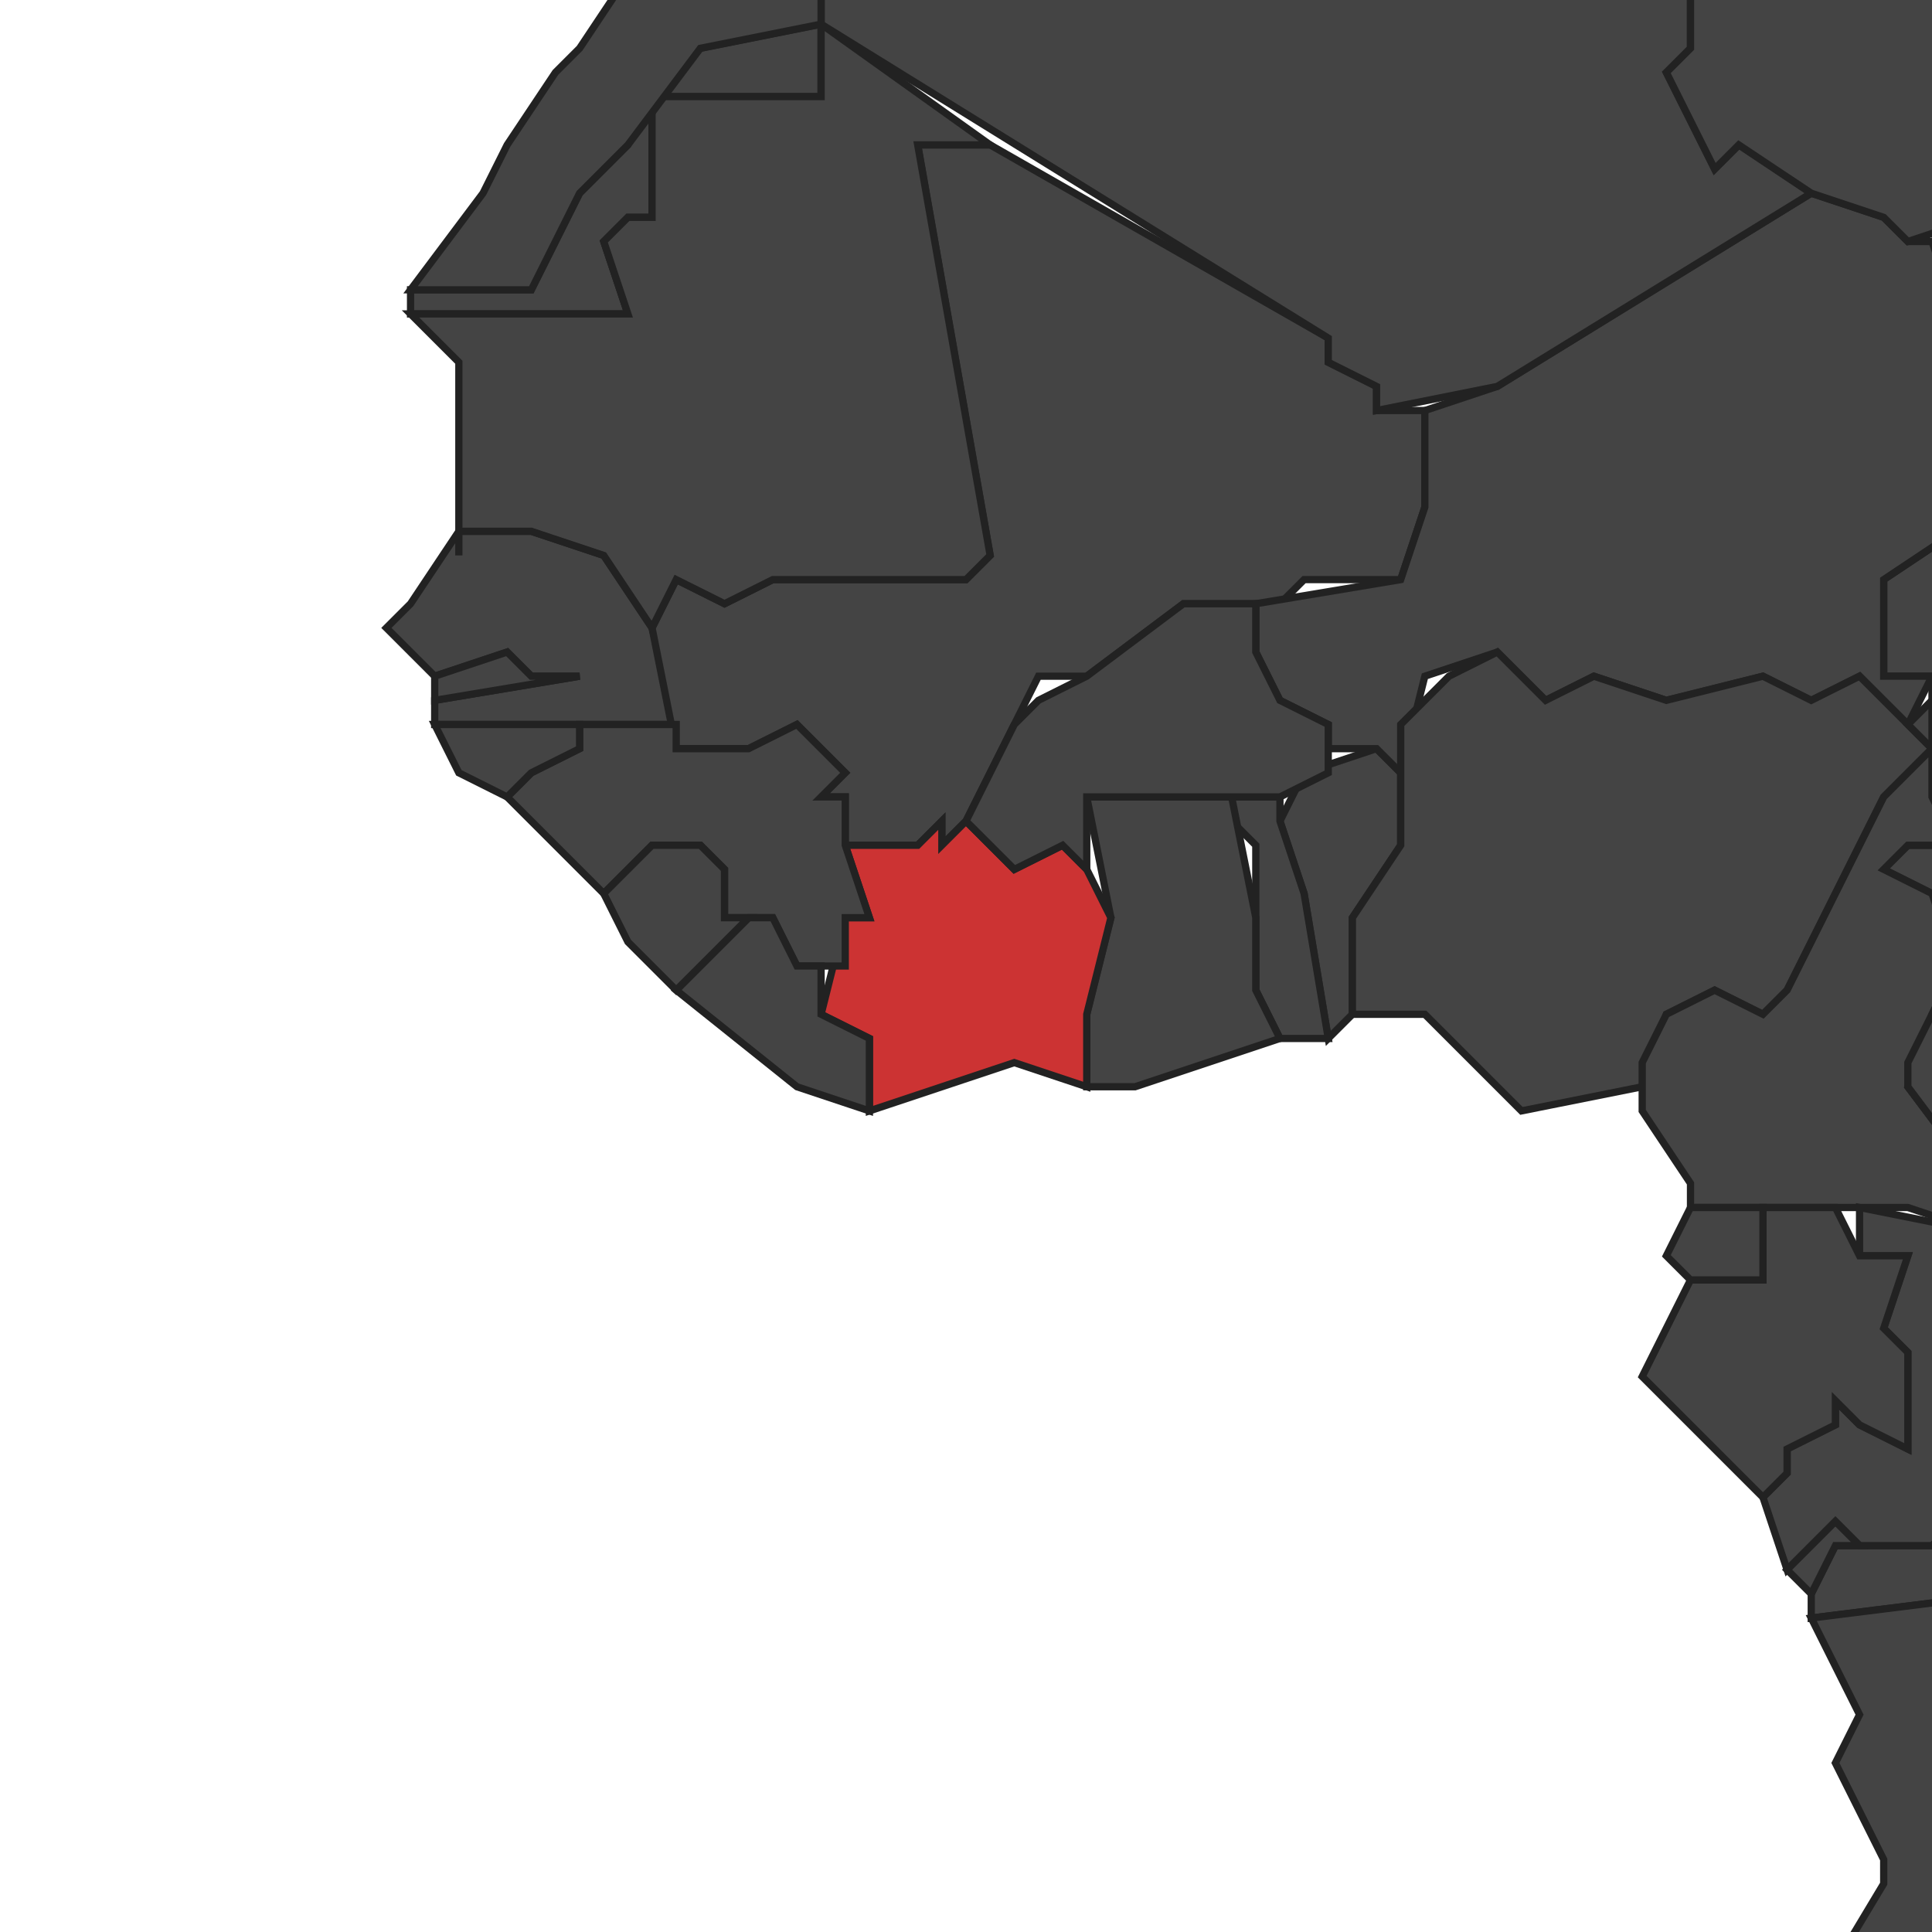
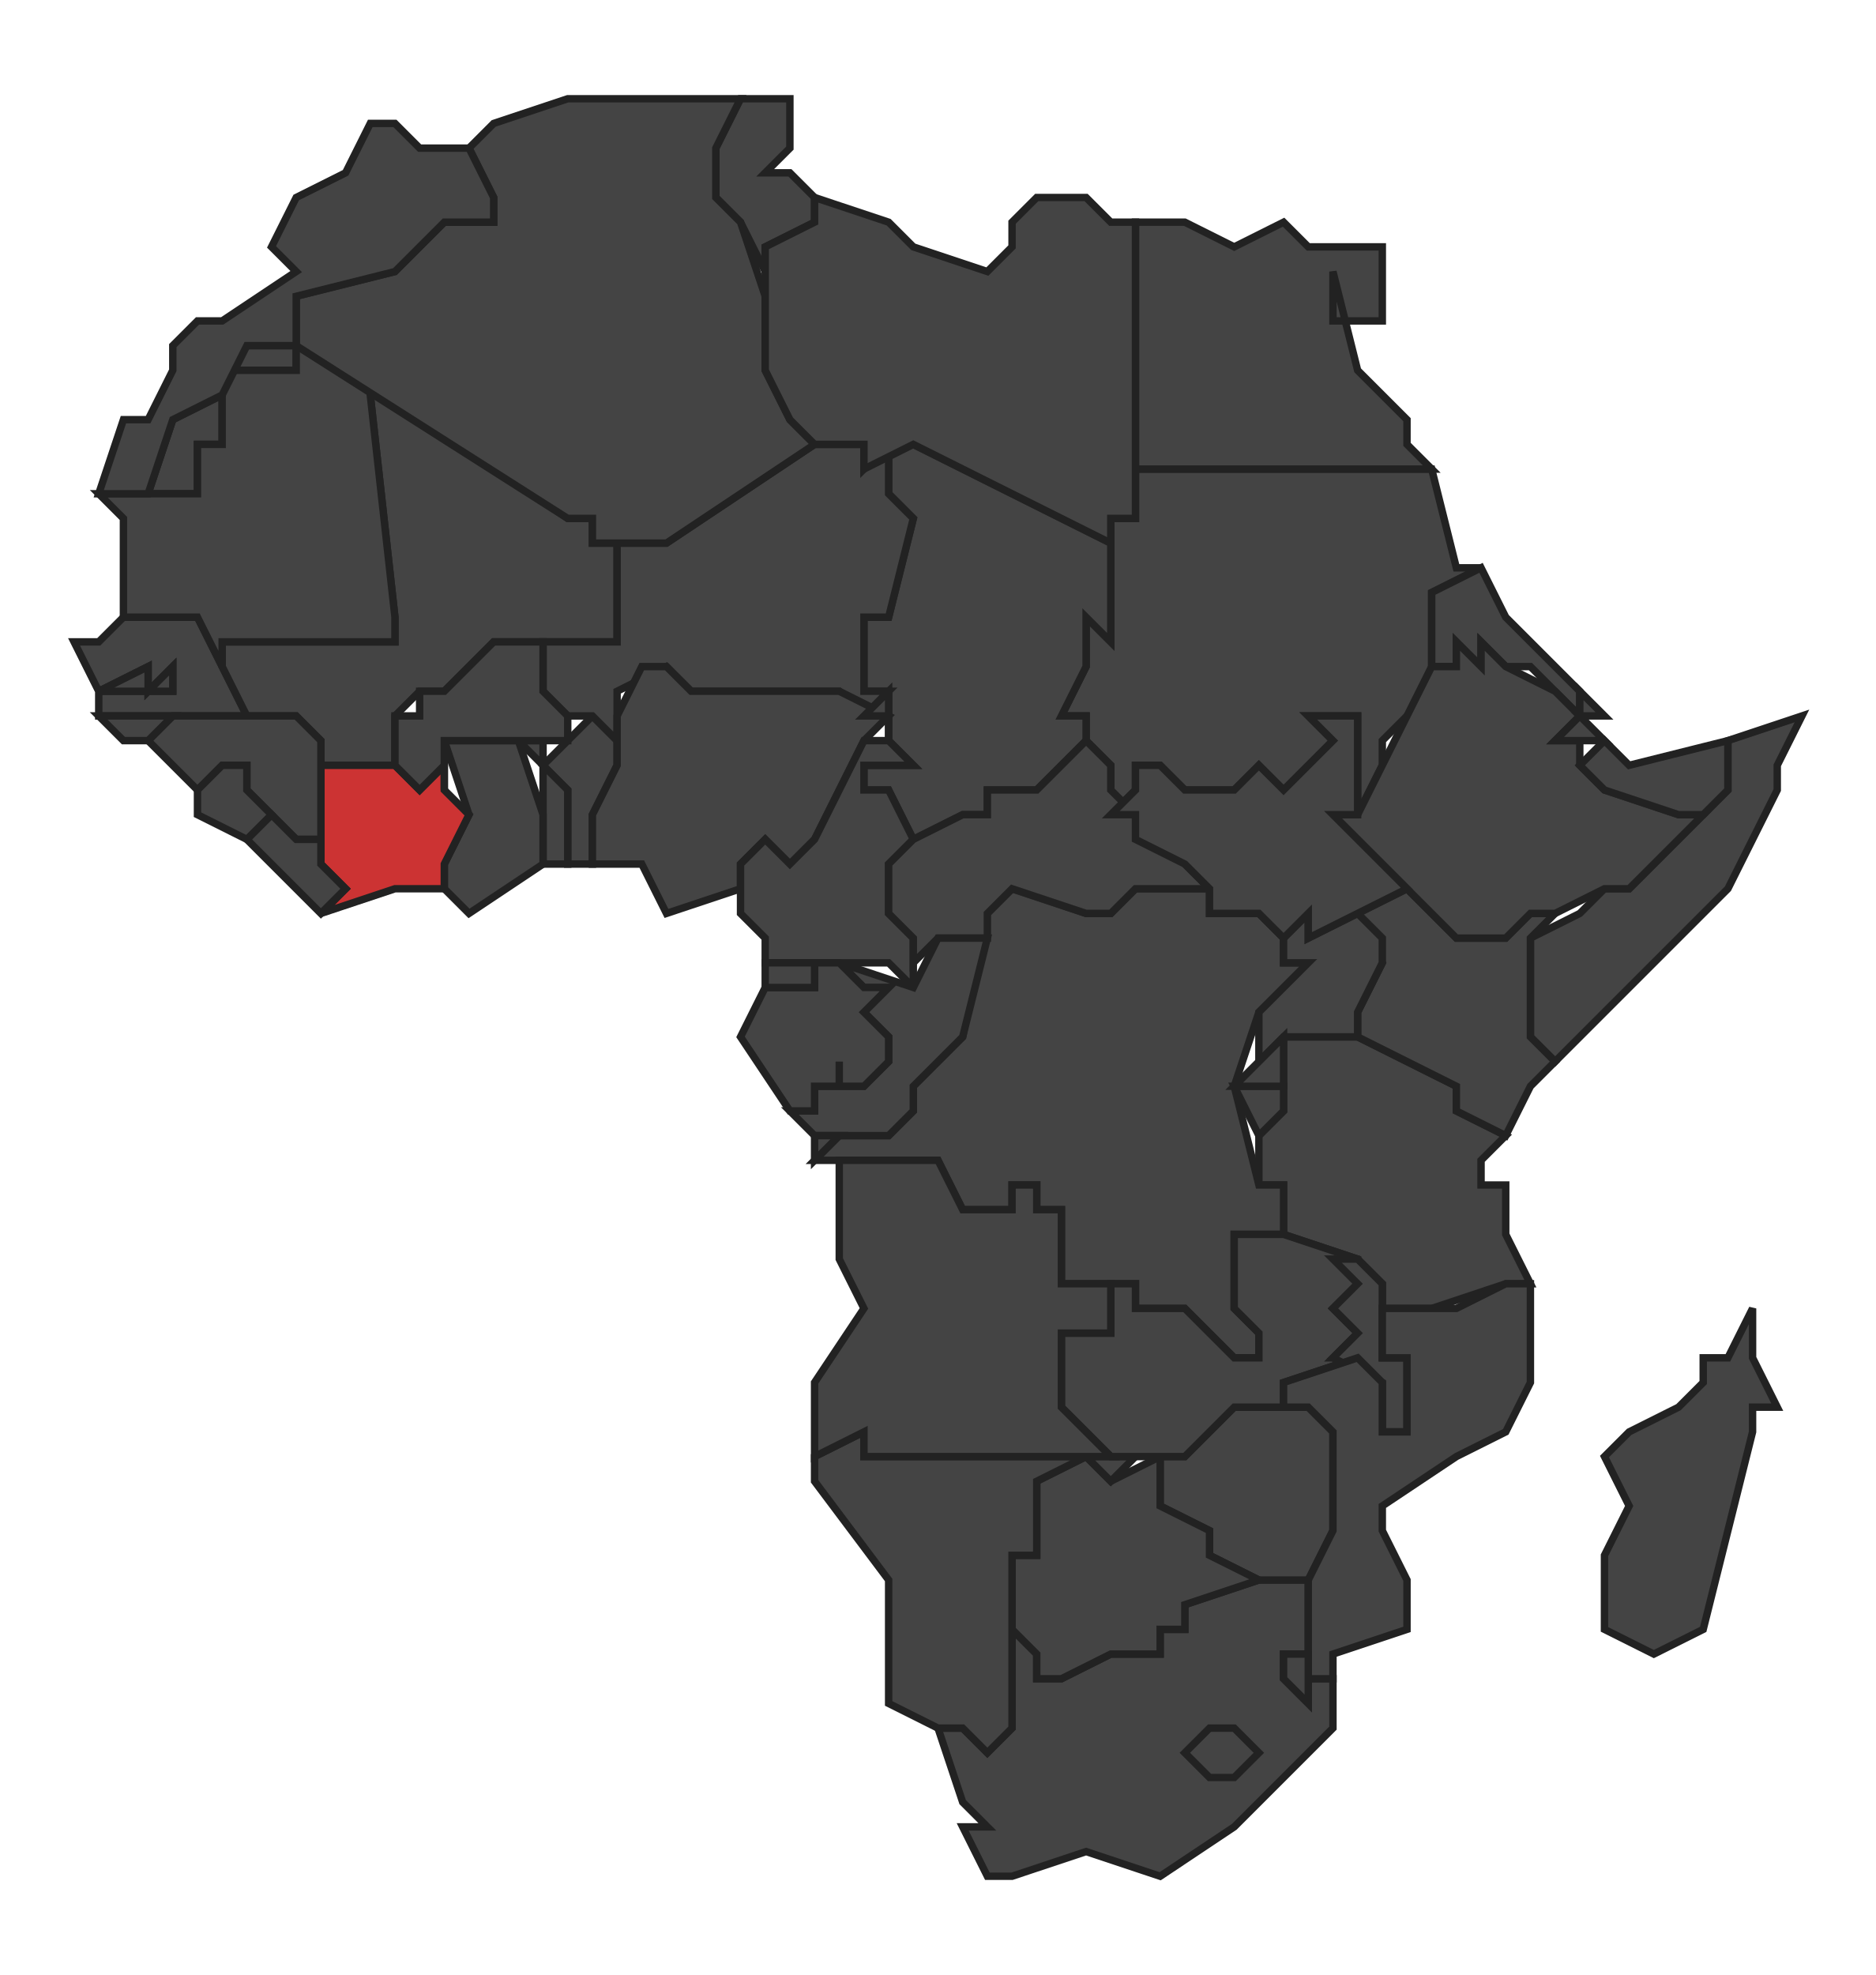
- <svg xmlns="http://www.w3.org/2000/svg" viewBox="0 0 80 80" width="80" height="80">
-   <path d="M118 57 L125 61 L125 62 L128 64 L127 66 L127 67 L129 68 L128 71 L130 75 L129 76 L123 78 L119 77 L118 75 L117 73 L111 71 L110 69 L109 67 L109 64 L110 63 L112 61 L111 59 L112 59 L112 58 L111 57 L118 57 Z" fill="#444444" stroke="#222222" stroke-width="0.3" />
-   <path d="M34 0 L34 4 L27 4 L27 9 L26 9 L25 10 L26 13 L18 13 L17 13 L17 12 L22 12 L24 8 L26 6 L27 3 L28 3 L29 2 L34 1 L34 0 Z" fill="#444444" stroke="#222222" stroke-width="0.3" />
-   <path d="M108 60 L109 67 L110 69 L111 71 L108 71 L107 73 L107 74 L107 78 L109 79 L109 79 L109 81 L108 81 L106 79 L105 79 L104 77 L103 78 L102 78 L101 77 L99 77 L99 76 L95 76 L94 69 L91 69 L92 68 L91 68 L89 69 L88 70 L85 71 L83 66 L75 67 L75 66 L76 64 L78 64 L79 64 L80 64 L82 62 L82 60 L83 58 L86 55 L87 46 L89 45 L95 47 L96 45 L97 46 L99 45 L100 45 L101 44 L105 44 L106 46 L107 46 L109 46 L112 48 L112 50 L112 50 L110 53 L108 60 Z" fill="#444444" stroke="#222222" stroke-width="0.3" />
-   <path d="M133 58 L132 56 L132 49 L134 46 L135 46 L137 45 L139 45 L147 36 L147 32 L152 31 L151 34 L150 37 L147 44 L143 49 L136 54 L133 58 Z" fill="#444444" stroke="#222222" stroke-width="0.3" />
-   <path d="M128 64 L125 62 L125 61 L118 57 L118 54 L120 51 L118 46 L120 44 L121 44 L121 45 L122 46 L124 46 L126 48 L129 48 L131 46 L132 47 L133 47 L132 49 L132 56 L133 58 L130 60 L129 63 L128 64 Z" fill="#444444" stroke="#222222" stroke-width="0.3" />
-   <path d="M99 38 L98 38 L97 37 L97 35 L96 34 L95 30 L94 30 L95 27 L95 26 L96 24 L98 24 L98 15 L100 15 L100 11 L124 11 L125 18 L127 19 L124 21 L122 28 L119 33 L118 34 L118 38 L117 34 L116 34 L116 31 L115 31 L114 31 L115 33 L113 35 L112 36 L110 34 L108 36 L104 36 L102 34 L100 34 L99 37 L98 38 L99 38 Z" fill="#444444" stroke="#222222" stroke-width="0.3" />
-   <path d="M98 16 L98 24 L96 24 L95 26 L95 27 L94 30 L95 30 L96 33 L94 34 L92 36 L90 37 L88 37 L88 38 L86 39 L81 40 L81 40 L80 37 L78 36 L79 35 L81 35 L80 33 L80 28 L78 28 L78 27 L78 26 L78 24 L81 22 L82 15 L81 13 L80 10 L82 9 L98 16 Z" fill="#444444" stroke="#222222" stroke-width="0.3" />
-   <path d="M83 111 L84 110 L85 111 L87 112 L90 111 L90 103 L92 106 L92 107 L94 107 L97 104 L99 105 L101 105 L102 103 L103 103 L104 101 L109 98 L112 98 L114 103 L114 106 L112 105 L111 107 L113 108 L114 108 L114 107 L116 107 L114 111 L107 119 L102 121 L95 121 L90 123 L87 122 L86 119 L87 118 L87 117 L83 111 Z" fill="#444444" stroke="#222222" stroke-width="0.3" />
-   <path d="M107 111 L109 112 L108 114 L106 115 L106 115 L104 113 L106 111 L107 111 Z" fill="#444444" stroke="#222222" stroke-width="0.3" />
-   <path d="M112 98 L109 98 L106 97 L106 95 L102 93 L101 90 L104 90 L108 86 L111 85 L111 86 L112 86 L116 88 L115 95 L112 98 Z" fill="#444444" stroke="#222222" stroke-width="0.3" />
-   <path d="M109 98 L104 101 L103 103 L102 103 L101 105 L99 105 L97 104 L94 107 L92 107 L92 106 L90 103 L90 98 L92 98 L92 91 L97 90 L97 91 L101 90 L102 93 L106 95 L106 97 L109 98 Z" fill="#444444" stroke="#222222" stroke-width="0.3" />
-   <path d="M90 98 L90 111 L87 112 L85 111 L84 110 L83 111 L81 108 L79 98 L74 90 L74 89 L77 88 L79 89 L87 89 L88 90 L93 90 L98 89 L100 89 L97 91 L97 90 L92 91 L92 98 L90 98 Z" fill="#444444" stroke="#222222" stroke-width="0.3" />
-   <path d="M18 28 L16 26 L17 25 L19 22 L22 22 L25 23 L27 26 L28 30 L20 30 L18 30 L18 29 L24 28 L23 28 L22 28 L21 27 L18 28 Z" fill="#444444" stroke="#222222" stroke-width="0.3" />
-   <path d="M28 31 L27 26 L28 24 L30 25 L32 24 L40 24 L41 23 L38 6 L41 6 L55 14 L55 15 L57 16 L57 17 L59 17 L59 21 L58 24 L54 24 L53 25 L49 25 L45 28 L43 28 L41 32 L40 34 L39 35 L39 34 L38 35 L35 35 L35 33 L34 33 L35 32 L33 30 L31 31 L29 31 L28 31 Z" fill="#444444" stroke="#222222" stroke-width="0.3" />
-   <path d="M17 13 L18 13 L26 13 L25 10 L26 9 L27 9 L27 4 L34 4 L34 1 L41 6 L38 6 L41 23 L40 24 L32 24 L30 25 L28 24 L27 26 L25 23 L22 22 L19 22 L19 23 L19 19 L19 15 L17 13 Z" fill="#444444" stroke="#222222" stroke-width="0.3" />
-   <path d="M56 42 L55 43 L54 37 L53 34 L54 32 L57 31 L58 32 L58 34 L58 35 L56 38 L56 42 Z" fill="#444444" stroke="#222222" stroke-width="0.3" />
-   <path d="M80 10 L81 13 L82 15 L81 22 L78 24 L78 26 L78 27 L78 28 L80 28 L79 30 L77 28 L75 29 L73 28 L69 29 L66 28 L64 29 L62 27 L59 28 L58 32 L57 31 L55 31 L55 30 L53 29 L52 27 L52 25 L58 24 L59 21 L59 17 L62 16 L75 8 L78 9 L79 10 L80 10 Z" fill="#444444" stroke="#222222" stroke-width="0.3" />
-   <path d="M56 42 L56 38 L58 35 L58 30 L60 28 L62 27 L64 29 L66 28 L69 29 L73 28 L75 29 L77 28 L80 31 L78 33 L74 41 L73 42 L71 41 L69 42 L68 45 L63 46 L59 42 L56 42 Z" fill="#444444" stroke="#222222" stroke-width="0.3" />
-   <path d="M80 29 L80 31 L80 33 L81 35 L79 35 L78 36 L80 37 L81 40 L80 42 L79 45 L82 49 L82 51 L79 50 L70 50 L70 49 L68 46 L68 44 L69 42 L71 41 L73 42 L74 41 L78 33 L79 32 L80 31 L79 30 L80 29 Z" fill="#444444" stroke="#222222" stroke-width="0.3" />
-   <path d="M53 33 L53 34 L54 37 L55 43 L53 43 L52 41 L52 38 L52 35 L51 34 L51 33 L53 33 Z" fill="#444444" stroke="#222222" stroke-width="0.3" />
-   <path d="M51 33 L52 38 L52 41 L53 43 L47 45 L45 45 L45 42 L46 38 L45 33 L51 33 Z" fill="#444444" stroke="#222222" stroke-width="0.3" />
-   <path d="M35 35 L38 35 L39 34 L39 35 L40 34 L42 36 L44 35 L45 36 L46 38 L45 42 L45 45 L42 44 L36 46 L36 43 L34 42 L35 38 L36 38 L35 35 L35 35 Z" fill="#cc3333" stroke="#222222" stroke-width="0.3" />
-   <path d="M24 30 L28 30 L28 31 L29 31 L31 31 L33 30 L35 32 L34 33 L35 33 L35 35 L35 35 L36 38 L35 38 L35 40 L33 40 L32 38 L30 38 L30 36 L29 35 L27 35 L25 37 L21 33 L22 32 L24 31 L24 30 Z" fill="#444444" stroke="#222222" stroke-width="0.3" />
-   <path d="M18 30 L24 30 L24 31 L22 32 L21 33 L19 32 L18 30 Z" fill="#444444" stroke="#222222" stroke-width="0.3" />
-   <path d="M34 40 L34 42 L36 43 L36 46 L33 45 L28 41 L31 38 L32 38 L33 40 L34 40 Z" fill="#444444" stroke="#222222" stroke-width="0.3" />
-   <path d="M25 37 L27 35 L29 35 L30 36 L30 38 L31 38 L28 41 L26 39 L25 37 Z" fill="#444444" stroke="#222222" stroke-width="0.3" />
-   <path d="M40 34 L41 32 L42 30 L43 29 L45 28 L49 25 L52 25 L52 27 L53 29 L55 30 L55 32 L53 33 L45 33 L45 36 L44 35 L42 36 L40 34 Z" fill="#444444" stroke="#222222" stroke-width="0.3" />
-   <path d="M105 44 L101 44 L100 45 L99 45 L97 46 L96 45 L95 47 L89 45 L87 46 L87 48 L85 47 L82 50 L82 49 L79 45 L79 44 L80 42 L81 40 L86 39 L88 38 L88 37 L90 37 L92 36 L94 34 L96 33 L97 35 L97 37 L100 39 L103 43 L105 44 Z" fill="#444444" stroke="#222222" stroke-width="0.3" />
-   <path d="M87 48 L86 55 L83 58 L82 60 L82 62 L80 64 L79 64 L78 64 L77 64 L76 63 L74 65 L73 62 L74 61 L74 60 L76 59 L76 58 L77 59 L79 60 L79 57 L79 56 L78 55 L79 52 L77 52 L77 50 L82 51 L84 48 L85 47 L87 48 Z" fill="#444444" stroke="#222222" stroke-width="0.3" />
-   <path d="M73 50 L76 50 L77 52 L79 52 L78 55 L79 56 L79 57 L79 60 L77 59 L76 58 L76 59 L74 60 L74 61 L73 62 L68 57 L70 53 L73 53 L73 50 Z" fill="#444444" stroke="#222222" stroke-width="0.3" />
-   <path d="M70 50 L73 50 L73 53 L70 53 L69 52 L70 50 Z" fill="#444444" stroke="#222222" stroke-width="0.3" />
-   <path d="M111 71 L116 74 L117 75 L116 77 L117 79 L115 82 L116 82 L110 84 L111 85 L108 86 L104 90 L101 90 L100 89 L97 89 L94 86 L94 80 L98 80 L98 76 L99 76 L99 77 L101 77 L102 78 L103 78 L104 77 L105 79 L106 79 L108 81 L109 81 L109 79 L109 79 L107 78 L107 74 L107 73 L108 71 L111 71 Z" fill="#444444" stroke="#222222" stroke-width="0.3" />
-   <path d="M115 73 L117 73 L118 75 L119 81 L120 82 L121 83 L121 86 L121 86 L120 88 L119 86 L119 83 L115 82 L117 79 L116 77 L117 75 L115 73 Z" fill="#444444" stroke="#222222" stroke-width="0.3" />
-   <path d="M119 77 L125 77 L129 76 L130 75 L131 84 L129 88 L125 89 L119 94 L119 95 L121 98 L121 102 L116 105 L115 105 L116 106 L116 107 L114 107 L113 105 L114 103 L112 98 L115 95 L116 88 L112 86 L111 86 L110 84 L116 82 L119 83 L119 86 L120 88 L121 86 L121 86 L121 83 L120 82 L119 81 L118 79 L119 77 Z" fill="#444444" stroke="#222222" stroke-width="0.3" />
-   <path d="M114 107 L114 108 L113 108 L111 107 L112 105 L114 106 L114 107 Z" fill="#444444" stroke="#222222" stroke-width="0.3" />
-   <path d="M77 64 L76 64 L75 66 L74 65 L76 63 L77 64 Z M75 67 L83 66 L85 71 L88 70 L89 69 L91 68 L92 68 L91 69 L94 69 L95 76 L97 76 L98 76 L98 77 L98 80 L94 80 L94 86 L97 89 L93 90 L88 90 L87 89 L79 89 L77 88 L74 89 L75 83 L78 78 L78 77 L76 73 L77 71 L75 67 Z" fill="#444444" stroke="#222222" stroke-width="0.3" />
-   <path d="M111 59 L112 61 L110 63 L109 64 L108 60 L109 60 L110 59 L111 59 Z" fill="#444444" stroke="#222222" stroke-width="0.3" />
-   <path d="M148 78 L149 81 L150 86 L150 86 L149 85 L149 86 L149 88 L144 104 L140 105 L138 104 L136 99 L136 97 L137 96 L138 93 L138 89 L138 87 L142 86 L145 83 L145 82 L145 82 L146 82 L148 78 Z" fill="#444444" stroke="#222222" stroke-width="0.3" />
-   <path d="M18 28 L21 27 L22 28 L23 28 L24 28 L18 29 L18 28 Z" fill="#444444" stroke="#222222" stroke-width="0.3" />
-   <path d="M70 -5 L69 -9 L66 -11 L66 -12 L67 -14 L68 -18 L70 -19 L71 -19 L71 -18 L73 -18 L72 -17 L72 -16 L73 -16 L72 -14 L71 -13 L71 -12 L72 -12 L74 -11 L73 -9 L71 -7 L71 -5 L70 -5 Z" fill="#444444" stroke="#222222" stroke-width="0.3" />
-   <path d="M34 1 L34 -2 L41 -4 L41 -5 L44 -6 L44 -8 L48 -9 L49 -10 L47 -15 L49 -16 L54 -17 L61 -18 L63 -18 L68 -18 L67 -14 L66 -12 L66 -11 L69 -9 L70 -3 L70 2 L69 3 L71 7 L72 6 L75 8 L62 16 L57 17 L57 16 L55 15 L55 14 L34 1 Z" fill="#444444" stroke="#222222" stroke-width="0.3" />
-   <path d="M123 26 L124 21 L127 19 L128 23 L136 30 L134 30 L131 27 L130 26 L128 26 L127 26 L126 25 L125 27 L123 26 Z" fill="#444444" stroke="#222222" stroke-width="0.3" />
-   <path d="M47 -15 L49 -10 L48 -9 L44 -8 L44 -6 L41 -5 L41 -4 L34 -2 L34 1 L29 2 L26 6 L24 8 L22 12 L17 12 L20 8 L21 6 L23 3 L24 2 L26 -1 L28 -1 L32 -4 L32 -7 L33 -9 L34 -11 L37 -12 L39 -16 L41 -16 L42 -15 L47 -15 Z" fill="#444444" stroke="#222222" stroke-width="0.3" />
-   <path d="M124 11 L100 11 L100 -3 L100 -4 L100 -7 L101 -7 L103 -8 L108 -6 L112 -7 L113 -7 L114 -6 L114 -7 L117 -6 L118 -7 L120 -3 L118 -0 L118 0 L116 -1 L115 -4 L118 3 L121 8 L121 9 L124 11 Z" fill="#444444" stroke="#222222" stroke-width="0.3" />
-   <path d="M100 -3 L100 15 L98 15 L98 16 L82 9 L79 10 L78 9 L75 8 L72 6 L71 7 L69 3 L70 2 L70 -2 L70 -5 L71 -5 L71 -7 L73 -9 L74 -11 L81 -9 L82 -7 L89 -5 L90 -6 L90 -8 L92 -10 L96 -10 L97 -9 L100 -8 L101 -7 L100 -7 L100 -4 L100 -3 Z" fill="#444444" stroke="#222222" stroke-width="0.3" />
-   <path d="M145 39 L139 45 L137 45 L133 47 L132 47 L131 46 L129 48 L126 48 L124 46 L122 46 L121 45 L121 44 L120 44 L119 42 L117 39 L116 39 L117 38 L118 38 L118 34 L122 30 L123 26 L125 27 L126 25 L127 26 L128 26 L130 26 L133 28 L134 30 L133 32 L133 33 L135 33 L135 34 L137 37 L143 39 L145 39 Z" fill="#444444" stroke="#222222" stroke-width="0.3" />
-   <path d="M134 30 L136 30 L136 30 L136 31 L135 32 L136 32 L135 33 L133 33 L133 32 L134 30 Z" fill="#444444" stroke="#222222" stroke-width="0.3" />
-   <path d="M147 32 L147 36 L145 39 L143 39 L137 37 L135 34 L136 32 L138 34 L147 32 Z" fill="#444444" stroke="#222222" stroke-width="0.3" />
-   <path d="M118 57 L112 57 L109 57 L110 53 L112 50 L112 50 L112 48 L112 47 L114 48 L117 47 L118 46 L119 48 L120 51 L118 54 L118 57 Z" fill="#444444" stroke="#222222" stroke-width="0.3" />
-   <path d="M111 57 L112 58 L112 59 L110 59 L109 60 L108 60 L109 58 L111 57 Z" fill="#444444" stroke="#222222" stroke-width="0.3" />
-   <path d="M112 48 L109 46 L106 46 L105 44 L103 43 L103 42 L100 40 L100 39 L98 38 L99 37 L100 34 L102 34 L104 36 L108 36 L110 34 L112 36 L113 35 L115 33 L114 31 L116 31 L116 34 L117 34 L118 38 L118 38 L117 38 L116 39 L117 39 L118 40 L120 44 L117 47 L114 48 L112 47 L112 48 Z" fill="#444444" stroke="#222222" stroke-width="0.3" />
+ <svg xmlns="http://www.w3.org/2000/svg" viewBox="0 0 76 80" width="76" height="80">
+   <path d="M55 42 L59 44 L59 45 L61 46 L60 47 L60 48 L61 48 L61 50 L62 52 L61 52 L58 53 L56 53 L56 52 L55 51 L52 50 L52 48 L51 48 L51 46 L51 46 L52 45 L52 44 L52 44 L52 43 L52 42 L55 42 Z" fill="#444444" stroke="#222222" stroke-width="0.3" />
+   <path d="M12 13 L12 15 L9 15 L9 18 L8 18 L8 18 L8 20 L4 20 L4 20 L4 20 L6 20 L7 17 L9 16 L9 15 L9 15 L10 14 L12 14 L12 13 Z" fill="#444444" stroke="#222222" stroke-width="0.3" />
+   <path d="M50 44 L51 48 L52 48 L52 50 L50 50 L50 51 L50 51 L50 53 L51 54 L51 54 L51 55 L50 55 L49 54 L49 54 L48 53 L48 53 L47 53 L47 53 L46 53 L46 52 L43 52 L43 49 L42 49 L42 48 L41 48 L41 49 L40 49 L39 49 L38 47 L34 47 L33 47 L34 46 L35 46 L35 46 L36 46 L37 45 L37 44 L38 43 L39 42 L40 37 L41 36 L44 37 L44 37 L45 37 L46 36 L46 36 L47 36 L49 36 L49 37 L50 37 L51 37 L52 38 L52 39 L53 39 L51 41 L50 44 Z" fill="#444444" stroke="#222222" stroke-width="0.3" />
+   <path d="M63 43 L62 42 L62 38 L64 37 L64 37 L65 36 L66 36 L70 32 L70 30 L73 29 L72 31 L72 32 L70 36 L68 38 L65 41 L63 43 Z" fill="#444444" stroke="#222222" stroke-width="0.3" />
+   <path d="M61 46 L59 45 L59 44 L55 42 L55 41 L56 39 L55 37 L57 36 L57 36 L57 36 L58 37 L58 37 L59 38 L61 38 L62 37 L63 37 L63 37 L62 38 L62 42 L63 43 L62 44 L61 46 L61 46 Z" fill="#444444" stroke="#222222" stroke-width="0.3" />
+   <path d="M46 33 L45 33 L45 32 L45 31 L44 30 L44 29 L43 29 L44 27 L44 27 L44 25 L45 26 L45 21 L46 21 L46 19 L58 19 L59 23 L60 23 L58 24 L58 28 L56 30 L56 31 L55 33 L55 31 L55 30 L55 29 L54 29 L53 29 L54 30 L53 31 L52 32 L51 31 L50 32 L48 32 L47 31 L46 31 L46 32 L45 33 L46 33 Z" fill="#444444" stroke="#222222" stroke-width="0.3" />
+   <path d="M45 22 L45 26 L44 25 L44 27 L44 27 L43 29 L44 29 L44 30 L43 31 L42 32 L41 32 L40 32 L40 33 L39 33 L37 34 L37 34 L36 32 L35 32 L35 31 L37 31 L36 30 L36 28 L35 28 L35 27 L35 27 L35 25 L36 25 L37 21 L36 20 L36 18 L37 18 L45 22 Z" fill="#444444" stroke="#222222" stroke-width="0.3" />
+   <path d="M38 70 L38 70 L39 70 L40 71 L41 70 L41 66 L42 67 L42 68 L43 68 L45 67 L46 67 L47 67 L47 66 L48 66 L48 65 L51 64 L53 64 L53 66 L53 67 L52 67 L52 68 L53 69 L53 69 L53 68 L54 68 L54 70 L50 74 L47 76 L44 75 L41 76 L40 76 L39 74 L40 74 L39 73 L38 70 Z" fill="#444444" stroke="#222222" stroke-width="0.3" />
+   <path d="M50 70 L51 71 L50 72 L49 72 L49 72 L48 71 L49 70 L50 70 Z" fill="#444444" stroke="#222222" stroke-width="0.3" />
+   <path d="M53 64 L51 64 L49 63 L49 62 L47 61 L47 59 L48 59 L50 57 L52 57 L52 57 L53 57 L54 58 L54 62 L53 64 Z" fill="#444444" stroke="#222222" stroke-width="0.3" />
+   <path d="M51 64 L48 65 L48 66 L47 66 L47 67 L46 67 L45 67 L43 68 L42 68 L42 67 L41 66 L41 63 L42 63 L42 60 L44 59 L45 60 L47 59 L47 61 L49 62 L49 63 L51 64 Z" fill="#444444" stroke="#222222" stroke-width="0.3" />
+   <path d="M41 63 L41 70 L40 71 L39 70 L38 70 L38 70 L36 69 L36 64 L33 60 L33 59 L35 58 L35 59 L40 59 L40 59 L43 59 L45 59 L46 59 L45 60 L44 59 L42 60 L42 63 L41 63 Z" fill="#444444" stroke="#222222" stroke-width="0.3" />
+   <path d="M4 28 L3 26 L4 26 L5 25 L7 25 L8 25 L9 27 L10 29 L6 29 L4 29 L4 28 L7 28 L7 27 L6 28 L6 27 L4 28 Z" fill="#444444" stroke="#222222" stroke-width="0.3" />
+   <path d="M10 29 L9 27 L9 26 L10 26 L12 26 L16 26 L16 25 L15 16 L16 16 L23 21 L23 21 L24 21 L24 22 L25 22 L25 24 L25 26 L23 26 L22 26 L20 26 L18 28 L17 28 L16 29 L16 31 L15 31 L15 31 L14 31 L13 31 L13 30 L13 30 L13 30 L12 29 L11 29 L10 29 L10 29 Z" fill="#444444" stroke="#222222" stroke-width="0.3" />
+   <path d="M4 20 L4 20 L8 20 L8 18 L8 18 L9 18 L9 15 L12 15 L12 14 L16 16 L15 16 L16 25 L16 26 L12 26 L10 26 L9 26 L9 27 L8 25 L7 25 L5 25 L5 25 L5 23 L5 21 L4 20 Z" fill="#444444" stroke="#222222" stroke-width="0.3" />
+   <path d="M24 35 L23 35 L23 32 L22 31 L23 30 L24 29 L25 30 L25 30 L25 31 L24 33 L24 35 Z" fill="#444444" stroke="#222222" stroke-width="0.3" />
+   <path d="M36 18 L36 20 L37 21 L36 25 L35 25 L35 27 L35 27 L35 28 L36 28 L35 29 L34 28 L34 28 L32 28 L30 28 L29 28 L28 28 L27 27 L25 28 L25 30 L24 29 L23 29 L23 29 L22 28 L22 27 L22 26 L25 26 L25 24 L25 22 L27 22 L33 18 L35 18 L35 19 L36 18 Z" fill="#444444" stroke="#222222" stroke-width="0.3" />
+   <path d="M24 35 L24 33 L25 31 L25 29 L26 27 L27 27 L28 28 L29 28 L30 28 L32 28 L34 28 L34 28 L36 29 L35 30 L33 34 L32 35 L31 34 L30 35 L30 36 L27 37 L26 35 L24 35 Z" fill="#444444" stroke="#222222" stroke-width="0.3" />
+   <path d="M36 28 L36 29 L36 30 L37 31 L35 31 L35 32 L36 32 L37 34 L36 35 L36 37 L37 38 L37 40 L36 39 L31 39 L31 38 L30 37 L30 36 L30 35 L31 34 L32 35 L33 34 L35 30 L36 30 L36 29 L35 29 L36 28 Z" fill="#444444" stroke="#222222" stroke-width="0.3" />
+   <path d="M22 30 L22 31 L23 32 L23 35 L22 35 L22 34 L22 33 L22 31 L21 30 L21 30 L22 30 Z" fill="#444444" stroke="#222222" stroke-width="0.3" />
+   <path d="M21 30 L22 33 L22 34 L22 35 L19 37 L18 36 L18 35 L19 33 L18 30 L21 30 Z" fill="#444444" stroke="#222222" stroke-width="0.3" />
+   <path d="M13 31 L14 31 L15 31 L15 31 L16 31 L17 32 L18 31 L18 32 L19 33 L18 35 L18 36 L16 36 L13 37 L14 36 L13 35 L13 33 L13 33 L13 31 L13 31 Z" fill="#cc3333" stroke="#222222" stroke-width="0.3" />
+   <path d="M7 29 L10 29 L10 29 L10 29 L11 29 L12 29 L13 30 L13 30 L13 30 L13 31 L13 31 L13 33 L13 33 L13 34 L12 34 L11 33 L11 33 L10 32 L10 31 L9 31 L8 32 L6 30 L6 30 L7 29 L7 29 Z" fill="#444444" stroke="#222222" stroke-width="0.3" />
+   <path d="M4 29 L7 29 L7 29 L6 30 L6 30 L5 30 L4 29 Z" fill="#444444" stroke="#222222" stroke-width="0.3" />
+   <path d="M13 34 L13 35 L14 36 L13 37 L12 36 L10 34 L11 33 L11 33 L12 34 L13 34 Z" fill="#444444" stroke="#222222" stroke-width="0.3" />
+   <path d="M8 32 L9 31 L10 31 L10 32 L11 33 L11 33 L10 34 L8 33 L8 32 Z" fill="#444444" stroke="#222222" stroke-width="0.3" />
+   <path d="M16 31 L16 29 L17 29 L17 28 L18 28 L20 26 L22 26 L22 27 L22 28 L23 29 L23 30 L22 30 L18 30 L18 32 L18 31 L17 32 L16 31 Z" fill="#444444" stroke="#222222" stroke-width="0.3" />
+   <path d="M49 36 L47 36 L46 36 L46 36 L45 37 L44 37 L44 37 L41 36 L40 37 L40 38 L38 38 L37 39 L37 38 L36 37 L36 36 L36 35 L37 34 L39 33 L40 33 L40 32 L41 32 L42 32 L43 31 L44 30 L45 31 L45 32 L46 33 L48 35 L49 36 Z" fill="#444444" stroke="#222222" stroke-width="0.3" />
+   <path d="M40 38 L39 42 L38 43 L37 44 L37 45 L36 46 L35 46 L35 46 L34 46 L34 46 L33 46 L32 45 L33 45 L33 44 L34 44 L34 43 L34 44 L35 44 L36 43 L36 42 L35 41 L36 40 L35 40 L34 39 L37 40 L38 38 L38 38 L40 38 Z" fill="#444444" stroke="#222222" stroke-width="0.3" />
+   <path d="M33 39 L34 39 L35 40 L36 40 L35 41 L36 42 L36 43 L35 44 L34 44 L34 43 L34 44 L33 44 L33 45 L32 45 L30 42 L31 40 L33 40 L33 39 Z" fill="#444444" stroke="#222222" stroke-width="0.3" />
+   <path d="M31 39 L33 39 L33 40 L31 40 L31 40 L31 39 Z" fill="#444444" stroke="#222222" stroke-width="0.3" />
+   <path d="M52 50 L55 51 L55 52 L54 53 L55 54 L54 55 L55 55 L52 56 L52 57 L50 57 L48 59 L47 59 L46 59 L45 59 L43 57 L43 54 L45 54 L45 52 L46 52 L46 53 L47 53 L47 53 L48 53 L48 53 L49 54 L49 54 L50 55 L51 55 L51 54 L51 54 L50 53 L50 51 L50 51 L50 50 L52 50 Z" fill="#444444" stroke="#222222" stroke-width="0.3" />
+   <path d="M54 51 L55 51 L56 52 L56 55 L57 55 L57 56 L57 57 L57 58 L56 58 L56 58 L56 56 L54 55 L55 54 L54 53 L55 52 L54 51 Z" fill="#444444" stroke="#222222" stroke-width="0.3" />
+   <path d="M56 53 L59 53 L61 52 L62 52 L62 56 L61 58 L59 59 L56 61 L56 62 L57 64 L57 66 L54 67 L54 67 L54 68 L54 68 L53 68 L53 67 L53 66 L53 64 L54 62 L54 58 L53 57 L52 57 L52 56 L55 55 L56 56 L56 58 L56 58 L57 58 L57 57 L57 56 L57 55 L56 55 L56 54 L56 53 Z" fill="#444444" stroke="#222222" stroke-width="0.3" />
+   <path d="M53 68 L53 69 L53 69 L52 68 L52 67 L53 67 L53 68 Z" fill="#444444" stroke="#222222" stroke-width="0.3" />
+   <path d="M34 46 L34 46 L33 47 L33 46 L34 46 L34 46 Z M34 47 L38 47 L39 49 L40 49 L41 49 L41 48 L42 48 L42 49 L43 49 L43 52 L45 52 L45 52 L45 53 L45 54 L43 54 L43 57 L45 59 L43 59 L40 59 L40 59 L35 59 L35 58 L33 59 L33 56 L35 53 L35 53 L34 51 L34 50 L34 47 Z" fill="#444444" stroke="#222222" stroke-width="0.3" />
+   <path d="M52 44 L52 45 L51 46 L51 46 L50 44 L51 44 L51 44 L52 44 Z" fill="#444444" stroke="#222222" stroke-width="0.3" />
+   <path d="M71 53 L71 55 L72 57 L72 57 L71 57 L71 57 L71 58 L69 66 L67 67 L65 66 L65 64 L65 63 L65 63 L66 61 L65 59 L66 58 L68 57 L69 56 L69 55 L69 55 L70 55 L71 53 Z" fill="#444444" stroke="#222222" stroke-width="0.3" />
+   <path d="M4 28 L6 27 L6 28 L7 27 L7 28 L4 28 L4 28 Z" fill="#444444" stroke="#222222" stroke-width="0.3" />
+   <path d="M31 11 L30 9 L29 8 L29 7 L29 6 L30 4 L31 4 L31 4 L31 4 L32 4 L32 5 L32 5 L32 5 L32 6 L31 7 L32 7 L32 7 L33 8 L33 9 L31 10 L31 11 L31 11 Z" fill="#444444" stroke="#222222" stroke-width="0.3" />
+   <path d="M12 14 L12 12 L16 11 L16 11 L17 10 L18 9 L20 9 L20 8 L19 6 L20 5 L23 4 L27 4 L27 4 L30 4 L29 6 L29 7 L29 8 L30 9 L31 12 L31 15 L31 15 L32 17 L32 17 L33 18 L27 22 L24 22 L24 21 L23 21 L23 21 L12 14 Z" fill="#444444" stroke="#222222" stroke-width="0.3" />
+   <path d="M58 27 L58 24 L60 23 L61 25 L64 28 L64 29 L62 27 L61 27 L60 26 L60 27 L59 26 L59 27 L58 27 Z" fill="#444444" stroke="#222222" stroke-width="0.3" />
+   <path d="M19 6 L20 8 L20 9 L18 9 L17 10 L16 11 L16 11 L12 12 L12 14 L10 14 L9 16 L7 17 L6 20 L4 20 L5 17 L6 17 L7 15 L7 14 L8 13 L9 13 L12 11 L11 10 L12 8 L12 8 L14 7 L15 5 L16 5 L17 6 L19 6 Z" fill="#444444" stroke="#222222" stroke-width="0.3" />
+   <path d="M58 19 L46 19 L46 12 L46 11 L46 10 L46 9 L48 9 L50 10 L52 9 L53 10 L53 10 L54 10 L55 10 L56 10 L56 12 L56 13 L55 13 L54 13 L54 11 L55 15 L57 17 L57 18 L58 19 Z" fill="#444444" stroke="#222222" stroke-width="0.3" />
+   <path d="M46 12 L46 21 L45 21 L45 22 L37 18 L35 19 L35 18 L33 18 L32 17 L32 17 L31 15 L31 15 L31 12 L31 11 L31 11 L31 10 L33 9 L33 8 L36 9 L37 10 L40 11 L41 10 L41 9 L42 8 L44 8 L45 9 L46 9 L46 9 L46 10 L46 11 L46 12 Z" fill="#444444" stroke="#222222" stroke-width="0.3" />
+   <path d="M69 33 L66 36 L65 36 L63 37 L63 37 L62 37 L61 38 L59 38 L58 37 L58 37 L57 36 L57 36 L57 36 L56 35 L55 34 L54 33 L55 33 L55 33 L56 31 L57 29 L58 27 L59 27 L59 26 L60 27 L60 26 L61 27 L63 28 L64 29 L63 30 L63 30 L64 30 L64 31 L65 32 L68 33 L69 33 Z" fill="#444444" stroke="#222222" stroke-width="0.3" />
+   <path d="M64 29 L64 28 L65 29 L65 29 L64 29 L65 30 L64 30 L63 30 L63 30 L64 29 Z" fill="#444444" stroke="#222222" stroke-width="0.3" />
+   <path d="M70 30 L70 32 L69 33 L68 33 L65 32 L64 31 L65 30 L66 31 L70 30 Z" fill="#444444" stroke="#222222" stroke-width="0.3" />
+   <path d="M55 42 L52 42 L51 43 L51 41 L53 39 L52 39 L52 38 L53 37 L53 38 L55 37 L55 37 L56 38 L56 39 L55 41 L55 42 Z" fill="#444444" stroke="#222222" stroke-width="0.3" />
+   <path d="M52 42 L52 43 L52 44 L51 44 L51 44 L50 44 L51 43 L52 42 Z" fill="#444444" stroke="#222222" stroke-width="0.3" />
+   <path d="M52 38 L51 37 L49 37 L49 36 L48 35 L48 35 L46 34 L46 33 L45 33 L46 32 L46 31 L47 31 L48 32 L50 32 L51 31 L52 32 L53 31 L54 30 L53 29 L55 29 L55 30 L55 31 L55 33 L55 33 L55 33 L54 33 L55 34 L55 34 L57 36 L55 37 L53 38 L53 37 L52 38 Z" fill="#444444" stroke="#222222" stroke-width="0.3" />
</svg>
